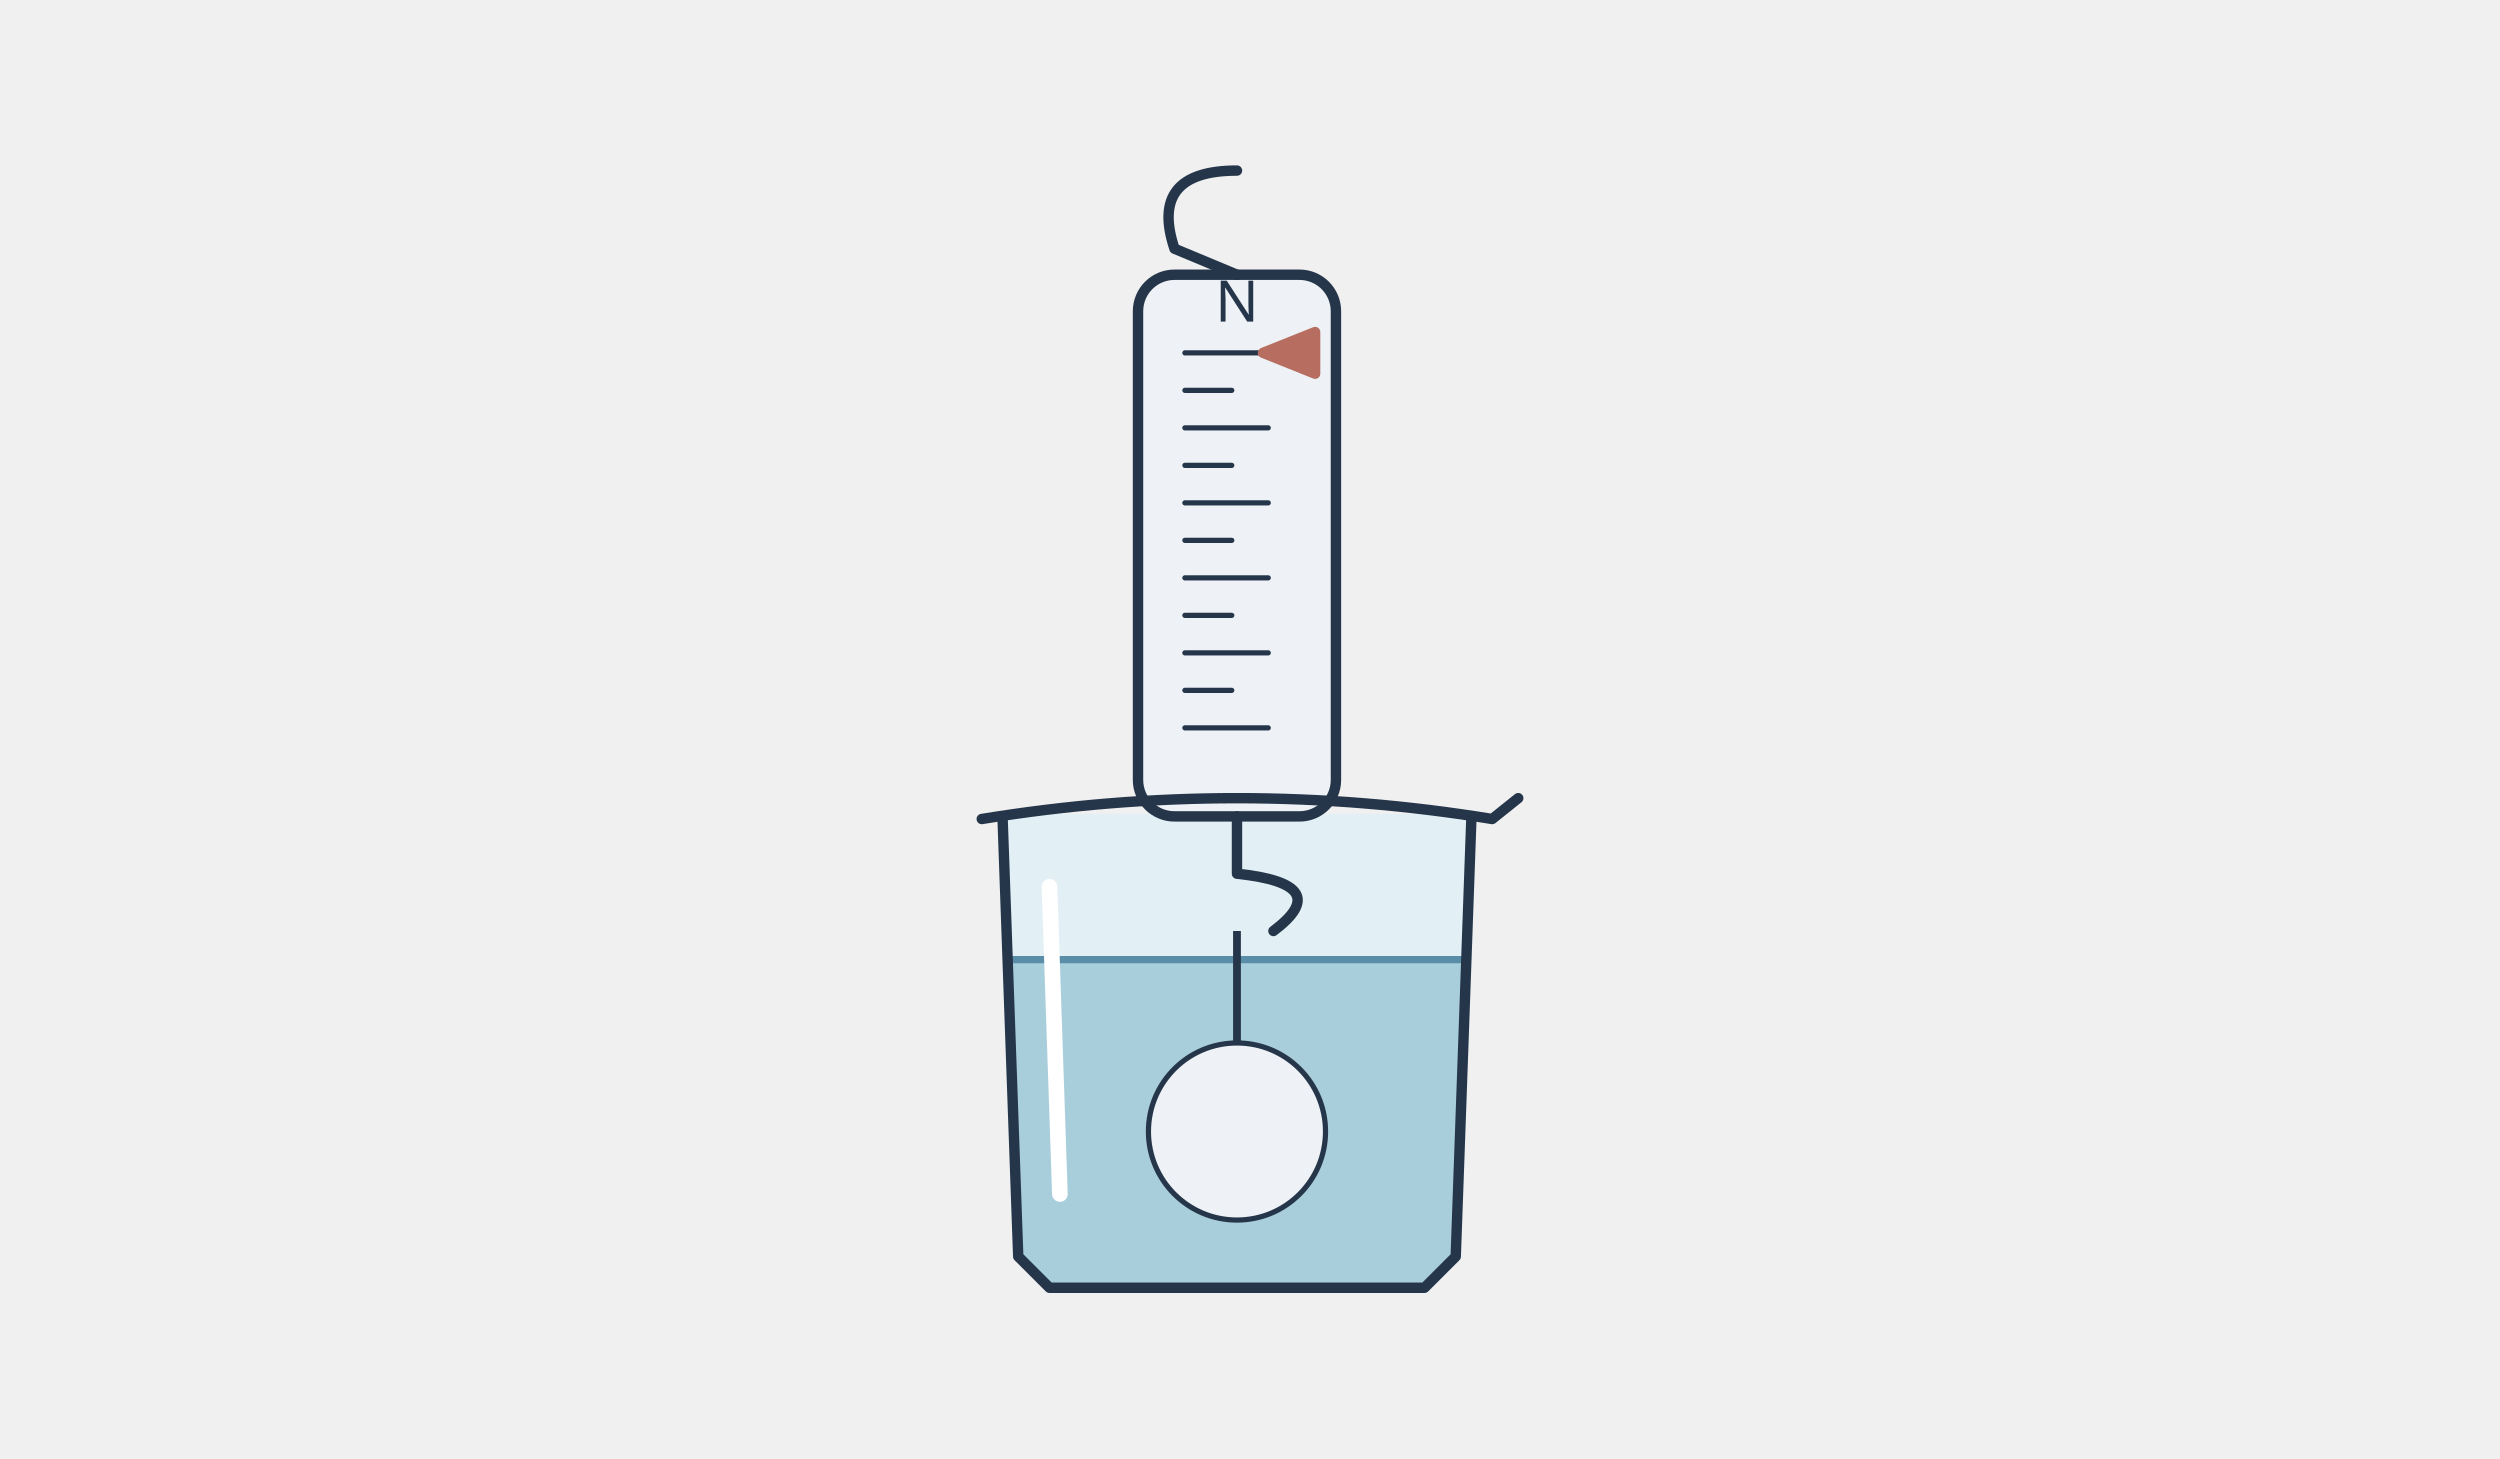
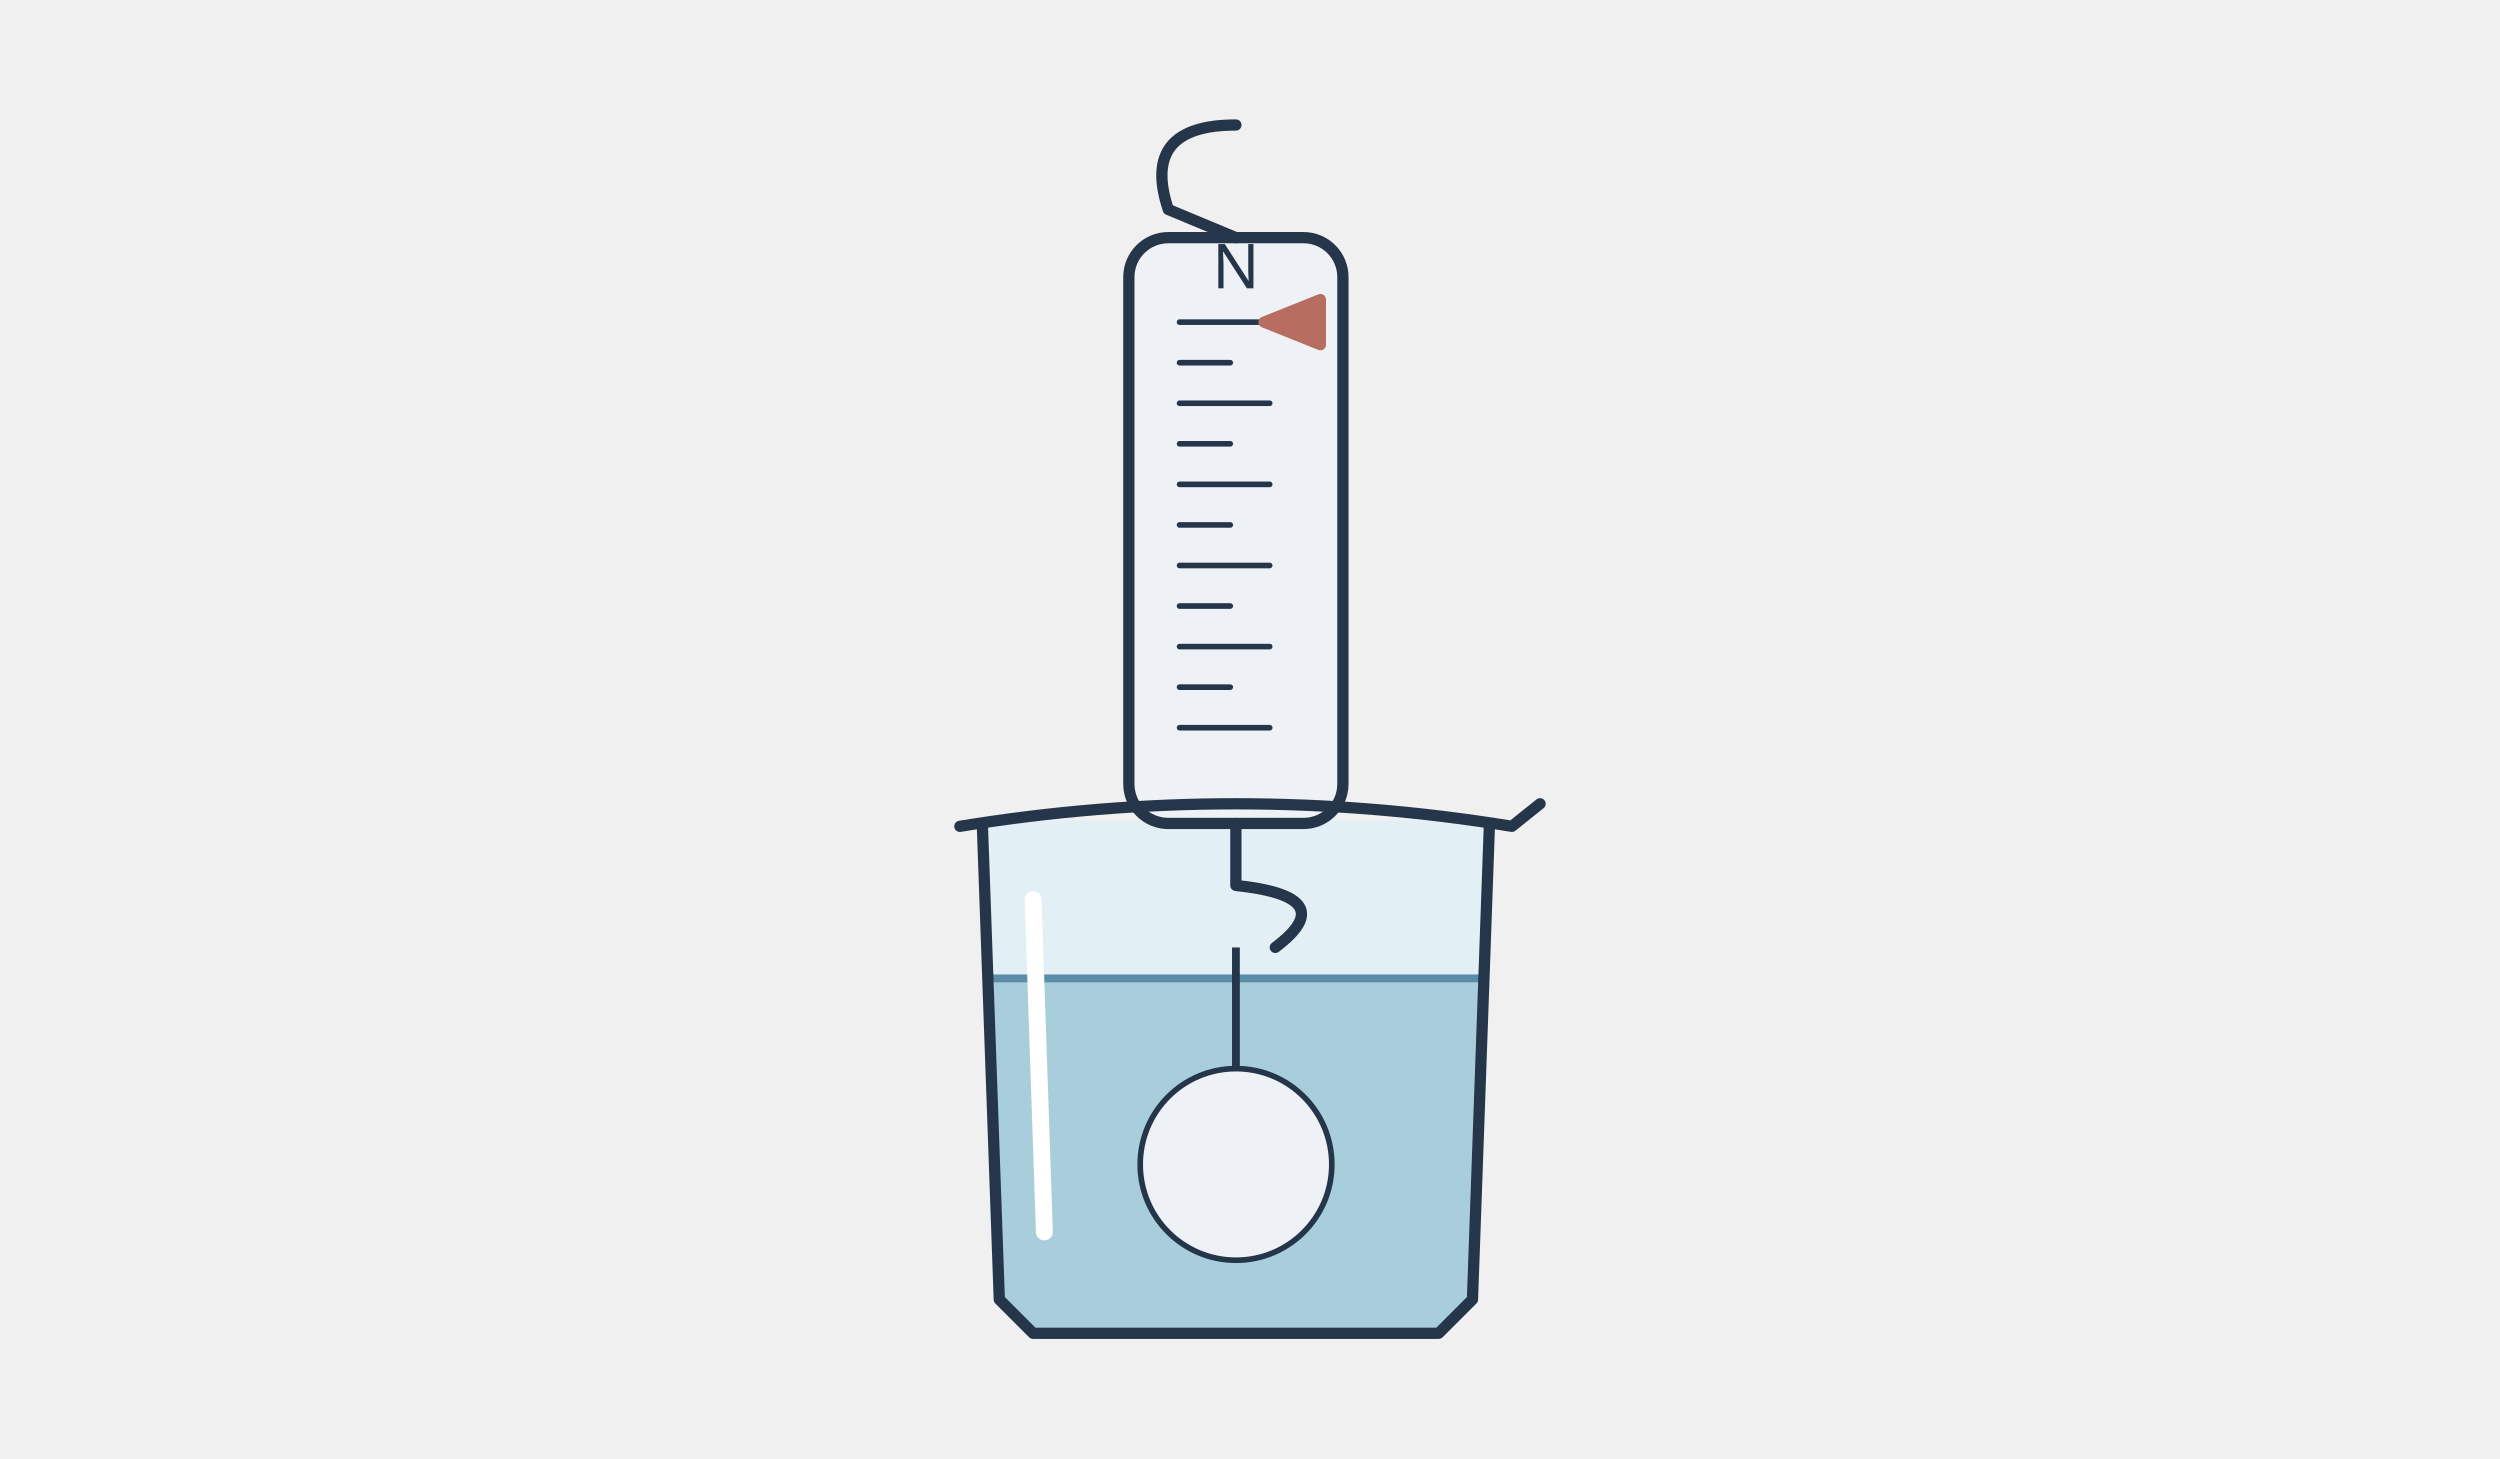
<svg xmlns="http://www.w3.org/2000/svg" viewBox="0 0 960 560" width="960" height="560" preserveAspectRatio="xMidYMid meet">
-   <g transform="translate(315 224.5) scale(2) rotate(0 80 80)">
+   <g transform="translate(301.538 219.972) scale(2.163) rotate(0 80 80)">
    <polygon points="35,45 38,129 44,135 116,135 122,129 125,45" fill="#e2f0f5" stroke="#e2f0f5" stroke-width="2" stroke-linejoin="round" />
    <polygon points="35.964,72 38,129 44,135 116,135 122,129 124.036,72" fill="#a9cedb" stroke="#a9cedb" stroke-width="0.5" stroke-linejoin="round" />
    <line x1="35.964" y1="72" x2="124.036" y2="72" stroke="#5a8da7" stroke-width="1.4" stroke-linecap="round" fill="none" />
+     <line x1="44" y1="58" x2="46" y2="117" stroke="#fff" stroke-width="3" stroke-linecap="round" fill="none" />
  </g>
-   <g transform="translate(395 349.5) scale(1) rotate(0 80 80)">
+   <g transform="translate(388.065 355.17) scale(1.082) rotate(0 80 80)">
    <circle cx="80" cy="85" r="34" fill="#eef2f6" stroke="#26364a" stroke-width="2" />
  </g>
-   <g transform="translate(315 49.5) scale(2) rotate(0 80 80)">
+   <g transform="translate(301.538 30.695) scale(2.163) rotate(0 80 80)">
    <rect x="61" y="28" width="38" height="104" rx="7" fill="#eef2f6" stroke="#26364a" stroke-width="2" />
    <path d="M 80 8 Q 63 8 68 23 L 80 28 M 80 132 L 80 143 Q 99 145 87 154" fill="none" stroke="#26364a" stroke-width="2" stroke-linecap="round" stroke-linejoin="round" />
    <line x1="70" y1="43" x2="86" y2="43" stroke="#26364a" stroke-width="1" stroke-linecap="round" fill="none" />
    <line x1="70" y1="50.2" x2="79" y2="50.2" stroke="#26364a" stroke-width="1" stroke-linecap="round" fill="none" />
    <line x1="70" y1="57.4" x2="86" y2="57.4" stroke="#26364a" stroke-width="1" stroke-linecap="round" fill="none" />
    <line x1="70" y1="64.6" x2="79" y2="64.6" stroke="#26364a" stroke-width="1" stroke-linecap="round" fill="none" />
    <line x1="70" y1="71.8" x2="86" y2="71.8" stroke="#26364a" stroke-width="1" stroke-linecap="round" fill="none" />
    <line x1="70" y1="79" x2="79" y2="79" stroke="#26364a" stroke-width="1" stroke-linecap="round" fill="none" />
    <line x1="70" y1="86.2" x2="86" y2="86.2" stroke="#26364a" stroke-width="1" stroke-linecap="round" fill="none" />
    <line x1="70" y1="93.4" x2="79" y2="93.4" stroke="#26364a" stroke-width="1" stroke-linecap="round" fill="none" />
    <line x1="70" y1="100.6" x2="86" y2="100.6" stroke="#26364a" stroke-width="1" stroke-linecap="round" fill="none" />
    <line x1="70" y1="107.8" x2="79" y2="107.8" stroke="#26364a" stroke-width="1" stroke-linecap="round" fill="none" />
    <line x1="70" y1="115" x2="86" y2="115" stroke="#26364a" stroke-width="1" stroke-linecap="round" fill="none" />
    <polygon points="95,39 85,43 95,47" fill="#b76e61" stroke="#b76e61" stroke-width="2" stroke-linejoin="round" />
    <text x="80" y="37" fill="#26364a" stroke="none" font-size="11" font-family="sans-serif" text-anchor="middle">N</text>
  </g>
-   <polyline points="475,400.5 475,357.5" fill="none" stroke="#26364a" stroke-width="3" stroke-linejoin="round" />
-   <g transform="translate(315 224.5) scale(2) rotate(0 80 80)">
+   <polyline points="474.592,410.331 474.592,363.823" fill="none" stroke="#26364a" stroke-width="3" stroke-linejoin="round" />
+   <g transform="translate(301.538 219.972) scale(2.163) rotate(0 80 80)">
    <polyline points="35,45 38,129 44,135 116,135 122,129 125,45" fill="none" stroke="#26364a" stroke-width="2" stroke-linejoin="round" />
    <path d="M 31 45 Q 80 37 129 45 L 134 41" fill="none" stroke="#26364a" stroke-width="2" stroke-linecap="round" stroke-linejoin="round" />
-     <line x1="44" y1="58" x2="46" y2="117" stroke="#fff" stroke-width="3" stroke-linecap="round" fill="none" />
  </g>
</svg>
